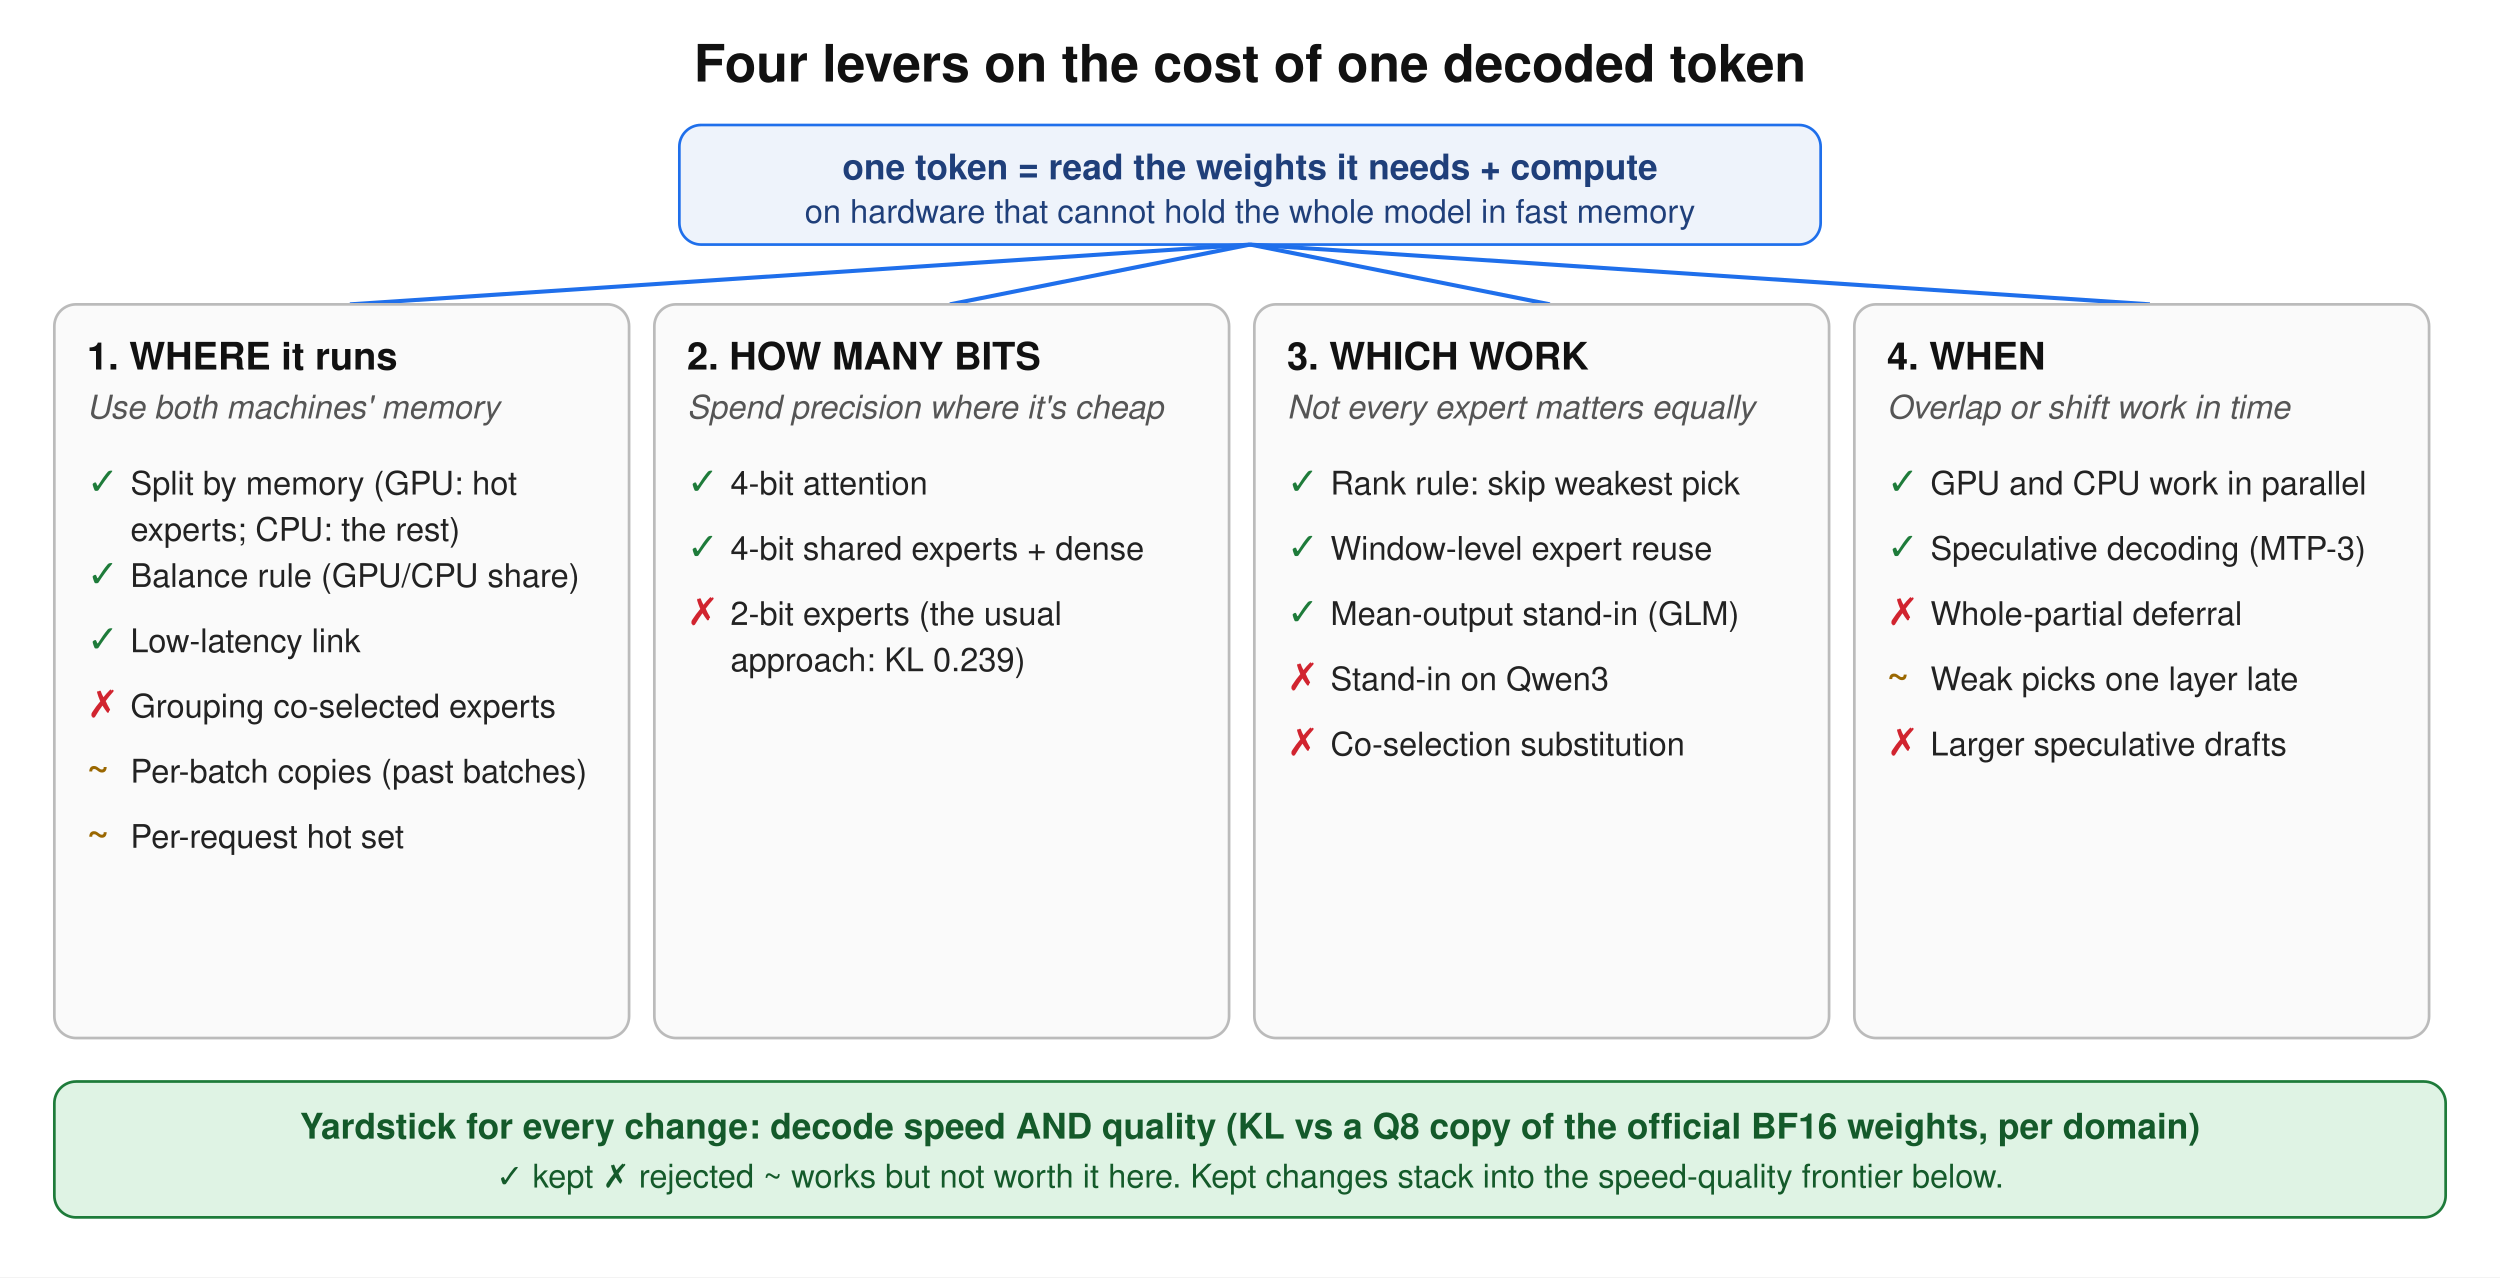
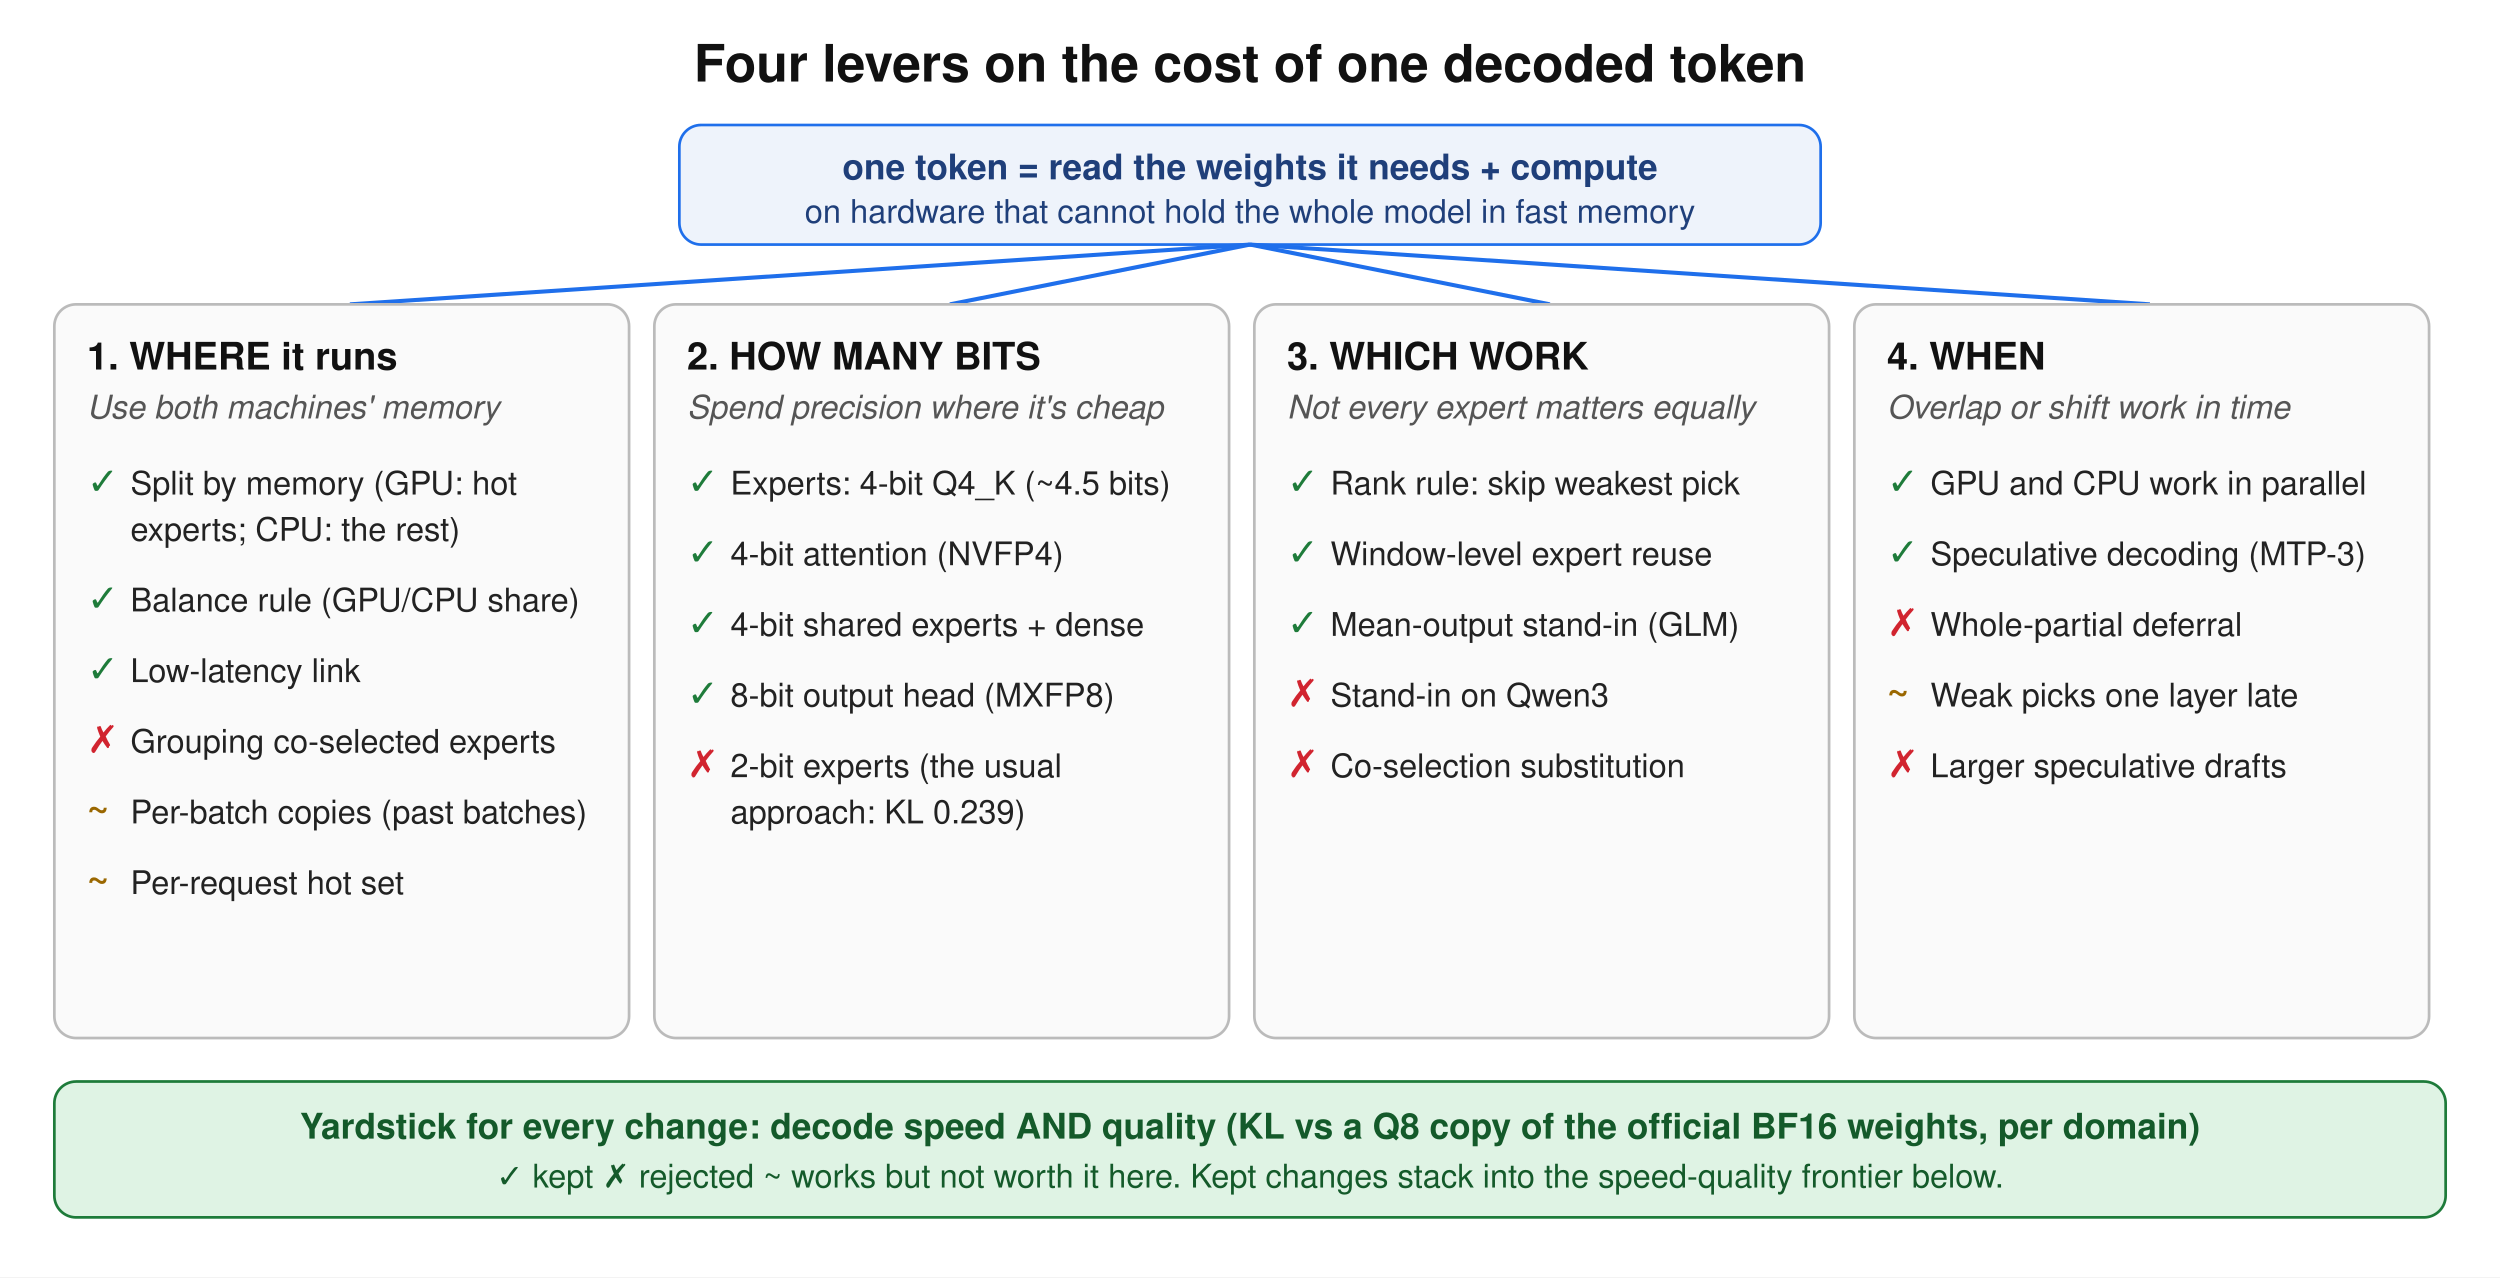
<svg xmlns="http://www.w3.org/2000/svg" viewBox="0 0 920 470" width="920" height="470" font-family="Helvetica,Arial,sans-serif">
  <rect width="920" height="470" fill="#fff" />
  <text x="460.0" y="30" font-size="19" font-weight="bold" fill="#111" text-anchor="middle">Four levers on the cost of one decoded token</text>
  <rect x="250" y="46" width="420" height="44" rx="8" fill="#eef3fb" stroke="#1f6feb" />
  <text x="460.0" y="66" font-size="13" fill="#1f3f7a" text-anchor="middle" font-weight="bold">one token = read the weights it needs + compute</text>
  <text x="460.0" y="82" font-size="12" fill="#1f3f7a" text-anchor="middle">on hardware that cannot hold the whole model in fast memory</text>
  <line x1="460.0" y1="90" x2="128.75" y2="112" stroke="#1f6feb" stroke-width="1.5" />
  <rect x="20.0" y="112" width="211.5" height="270" rx="8" fill="#fafafa" stroke="#bbb" />
  <text x="32.0" y="136" font-size="14" font-weight="bold" fill="#111">1. WHERE it runs</text>
  <text x="32.0" y="154" font-size="12" fill="#555" font-style="italic">Use both machines' memory</text>
  <text x="32.0" y="182" font-size="14" font-weight="bold" fill="#1e7b3a">✓</text>
  <text x="48.0" y="182" font-size="12" fill="#222">Split by memory (GPU: hot</text>
  <text x="48.0" y="199" font-size="12" fill="#222">experts; CPU: the rest)</text>
-   <text x="32.0" y="216" font-size="14" font-weight="bold" fill="#1e7b3a">✓</text>
-   <text x="48.0" y="216" font-size="12" fill="#222">Balance rule (GPU/CPU share)</text>
-   <text x="32.0" y="240" font-size="14" font-weight="bold" fill="#1e7b3a">✓</text>
-   <text x="48.0" y="240" font-size="12" fill="#222">Low-latency link</text>
-   <text x="32.0" y="264" font-size="14" font-weight="bold" fill="#d1242f">✗</text>
-   <text x="48.0" y="264" font-size="12" fill="#222">Grouping co-selected experts</text>
-   <text x="32.0" y="288" font-size="14" font-weight="bold" fill="#9a6700">~</text>
-   <text x="48.0" y="288" font-size="12" fill="#222">Per-batch copies (past batches)</text>
-   <text x="32.0" y="312" font-size="14" font-weight="bold" fill="#9a6700">~</text>
-   <text x="48.0" y="312" font-size="12" fill="#222">Per-request hot set</text>
+   <text x="32.0" y="225" font-size="14" font-weight="bold" fill="#1e7b3a">✓</text>
+   <text x="48.0" y="225" font-size="12" fill="#222">Balance rule (GPU/CPU share)</text>
+   <text x="32.0" y="251" font-size="14" font-weight="bold" fill="#1e7b3a">✓</text>
+   <text x="48.0" y="251" font-size="12" fill="#222">Low-latency link</text>
+   <text x="32.0" y="277" font-size="14" font-weight="bold" fill="#d1242f">✗</text>
+   <text x="48.0" y="277" font-size="12" fill="#222">Grouping co-selected experts</text>
+   <text x="32.0" y="303" font-size="14" font-weight="bold" fill="#9a6700">~</text>
+   <text x="48.0" y="303" font-size="12" fill="#222">Per-batch copies (past batches)</text>
+   <text x="32.0" y="329" font-size="14" font-weight="bold" fill="#9a6700">~</text>
+   <text x="48.0" y="329" font-size="12" fill="#222">Per-request hot set</text>
  <line x1="460.0" y1="90" x2="349.55" y2="112" stroke="#1f6feb" stroke-width="1.5" />
  <rect x="240.8" y="112" width="211.5" height="270" rx="8" fill="#fafafa" stroke="#bbb" />
  <text x="252.8" y="136" font-size="14" font-weight="bold" fill="#111">2. HOW MANY BITS</text>
  <text x="252.8" y="154" font-size="12" fill="#555" font-style="italic">Spend precision where it's cheap</text>
  <text x="252.8" y="182" font-size="14" font-weight="bold" fill="#1e7b3a">✓</text>
-   <text x="268.8" y="182" font-size="12" fill="#222">4-bit attention</text>
-   <text x="252.8" y="206" font-size="14" font-weight="bold" fill="#1e7b3a">✓</text>
-   <text x="268.8" y="206" font-size="12" fill="#222">4-bit shared experts + dense</text>
-   <text x="252.8" y="230" font-size="14" font-weight="bold" fill="#d1242f">✗</text>
-   <text x="268.8" y="230" font-size="12" fill="#222">2-bit experts (the usual</text>
-   <text x="268.8" y="247" font-size="12" fill="#222">approach: KL 0.239)</text>
+   <text x="268.8" y="182" font-size="12" fill="#222">Experts: 4-bit Q4_K (~4.5 bits)</text>
+   <text x="252.8" y="208" font-size="14" font-weight="bold" fill="#1e7b3a">✓</text>
+   <text x="268.8" y="208" font-size="12" fill="#222">4-bit attention (NVFP4)</text>
+   <text x="252.8" y="234" font-size="14" font-weight="bold" fill="#1e7b3a">✓</text>
+   <text x="268.8" y="234" font-size="12" fill="#222">4-bit shared experts + dense</text>
+   <text x="252.8" y="260" font-size="14" font-weight="bold" fill="#1e7b3a">✓</text>
+   <text x="268.8" y="260" font-size="12" fill="#222">8-bit output head (MXFP8)</text>
+   <text x="252.8" y="286" font-size="14" font-weight="bold" fill="#d1242f">✗</text>
+   <text x="268.8" y="286" font-size="12" fill="#222">2-bit experts (the usual</text>
+   <text x="268.8" y="303" font-size="12" fill="#222">approach: KL 0.239)</text>
  <line x1="460.0" y1="90" x2="570.35" y2="112" stroke="#1f6feb" stroke-width="1.5" />
  <rect x="461.6" y="112" width="211.5" height="270" rx="8" fill="#fafafa" stroke="#bbb" />
  <text x="473.6" y="136" font-size="14" font-weight="bold" fill="#111">3. WHICH WORK</text>
  <text x="473.6" y="154" font-size="12" fill="#555" font-style="italic">Not every expert matters equally</text>
  <text x="473.6" y="182" font-size="14" font-weight="bold" fill="#1e7b3a">✓</text>
  <text x="489.6" y="182" font-size="12" fill="#222">Rank rule: skip weakest pick</text>
-   <text x="473.6" y="206" font-size="14" font-weight="bold" fill="#1e7b3a">✓</text>
-   <text x="489.6" y="206" font-size="12" fill="#222">Window-level expert reuse</text>
-   <text x="473.6" y="230" font-size="14" font-weight="bold" fill="#1e7b3a">✓</text>
-   <text x="489.6" y="230" font-size="12" fill="#222">Mean-output stand-in (GLM)</text>
-   <text x="473.6" y="254" font-size="14" font-weight="bold" fill="#d1242f">✗</text>
-   <text x="489.6" y="254" font-size="12" fill="#222">Stand-in on Qwen3</text>
-   <text x="473.6" y="278" font-size="14" font-weight="bold" fill="#d1242f">✗</text>
-   <text x="489.6" y="278" font-size="12" fill="#222">Co-selection substitution</text>
+   <text x="473.6" y="208" font-size="14" font-weight="bold" fill="#1e7b3a">✓</text>
+   <text x="489.6" y="208" font-size="12" fill="#222">Window-level expert reuse</text>
+   <text x="473.6" y="234" font-size="14" font-weight="bold" fill="#1e7b3a">✓</text>
+   <text x="489.6" y="234" font-size="12" fill="#222">Mean-output stand-in (GLM)</text>
+   <text x="473.6" y="260" font-size="14" font-weight="bold" fill="#d1242f">✗</text>
+   <text x="489.6" y="260" font-size="12" fill="#222">Stand-in on Qwen3</text>
+   <text x="473.6" y="286" font-size="14" font-weight="bold" fill="#d1242f">✗</text>
+   <text x="489.6" y="286" font-size="12" fill="#222">Co-selection substitution</text>
  <line x1="460.0" y1="90" x2="791.15" y2="112" stroke="#1f6feb" stroke-width="1.5" />
  <rect x="682.4" y="112" width="211.5" height="270" rx="8" fill="#fafafa" stroke="#bbb" />
  <text x="694.4" y="136" font-size="14" font-weight="bold" fill="#111">4. WHEN</text>
  <text x="694.4" y="154" font-size="12" fill="#555" font-style="italic">Overlap or shift work in time</text>
  <text x="694.4" y="182" font-size="14" font-weight="bold" fill="#1e7b3a">✓</text>
  <text x="710.4" y="182" font-size="12" fill="#222">GPU and CPU work in parallel</text>
-   <text x="694.4" y="206" font-size="14" font-weight="bold" fill="#1e7b3a">✓</text>
-   <text x="710.4" y="206" font-size="12" fill="#222">Speculative decoding (MTP-3)</text>
-   <text x="694.4" y="230" font-size="14" font-weight="bold" fill="#d1242f">✗</text>
-   <text x="710.4" y="230" font-size="12" fill="#222">Whole-partial deferral</text>
-   <text x="694.4" y="254" font-size="14" font-weight="bold" fill="#9a6700">~</text>
-   <text x="710.4" y="254" font-size="12" fill="#222">Weak picks one layer late</text>
-   <text x="694.4" y="278" font-size="14" font-weight="bold" fill="#d1242f">✗</text>
-   <text x="710.4" y="278" font-size="12" fill="#222">Larger speculative drafts</text>
+   <text x="694.4" y="208" font-size="14" font-weight="bold" fill="#1e7b3a">✓</text>
+   <text x="710.4" y="208" font-size="12" fill="#222">Speculative decoding (MTP-3)</text>
+   <text x="694.4" y="234" font-size="14" font-weight="bold" fill="#d1242f">✗</text>
+   <text x="710.4" y="234" font-size="12" fill="#222">Whole-partial deferral</text>
+   <text x="694.4" y="260" font-size="14" font-weight="bold" fill="#9a6700">~</text>
+   <text x="710.4" y="260" font-size="12" fill="#222">Weak picks one layer late</text>
+   <text x="694.4" y="286" font-size="14" font-weight="bold" fill="#d1242f">✗</text>
+   <text x="710.4" y="286" font-size="12" fill="#222">Larger speculative drafts</text>
  <rect x="20" y="398" width="880" height="50" rx="8" fill="#dff3e4" stroke="#1e7b3a" />
  <text x="460.0" y="419" font-size="13" fill="#145a2a" text-anchor="middle" font-weight="bold">Yardstick for every change: decode speed AND quality (KL vs a Q8 copy of the official BF16 weights, per domain)</text>
  <text x="460.0" y="437" font-size="12" fill="#145a2a" text-anchor="middle">✓ kept   ✗ rejected   ~ works but not worth it here.  Kept changes stack into the speed-quality frontier below.</text>
</svg>
